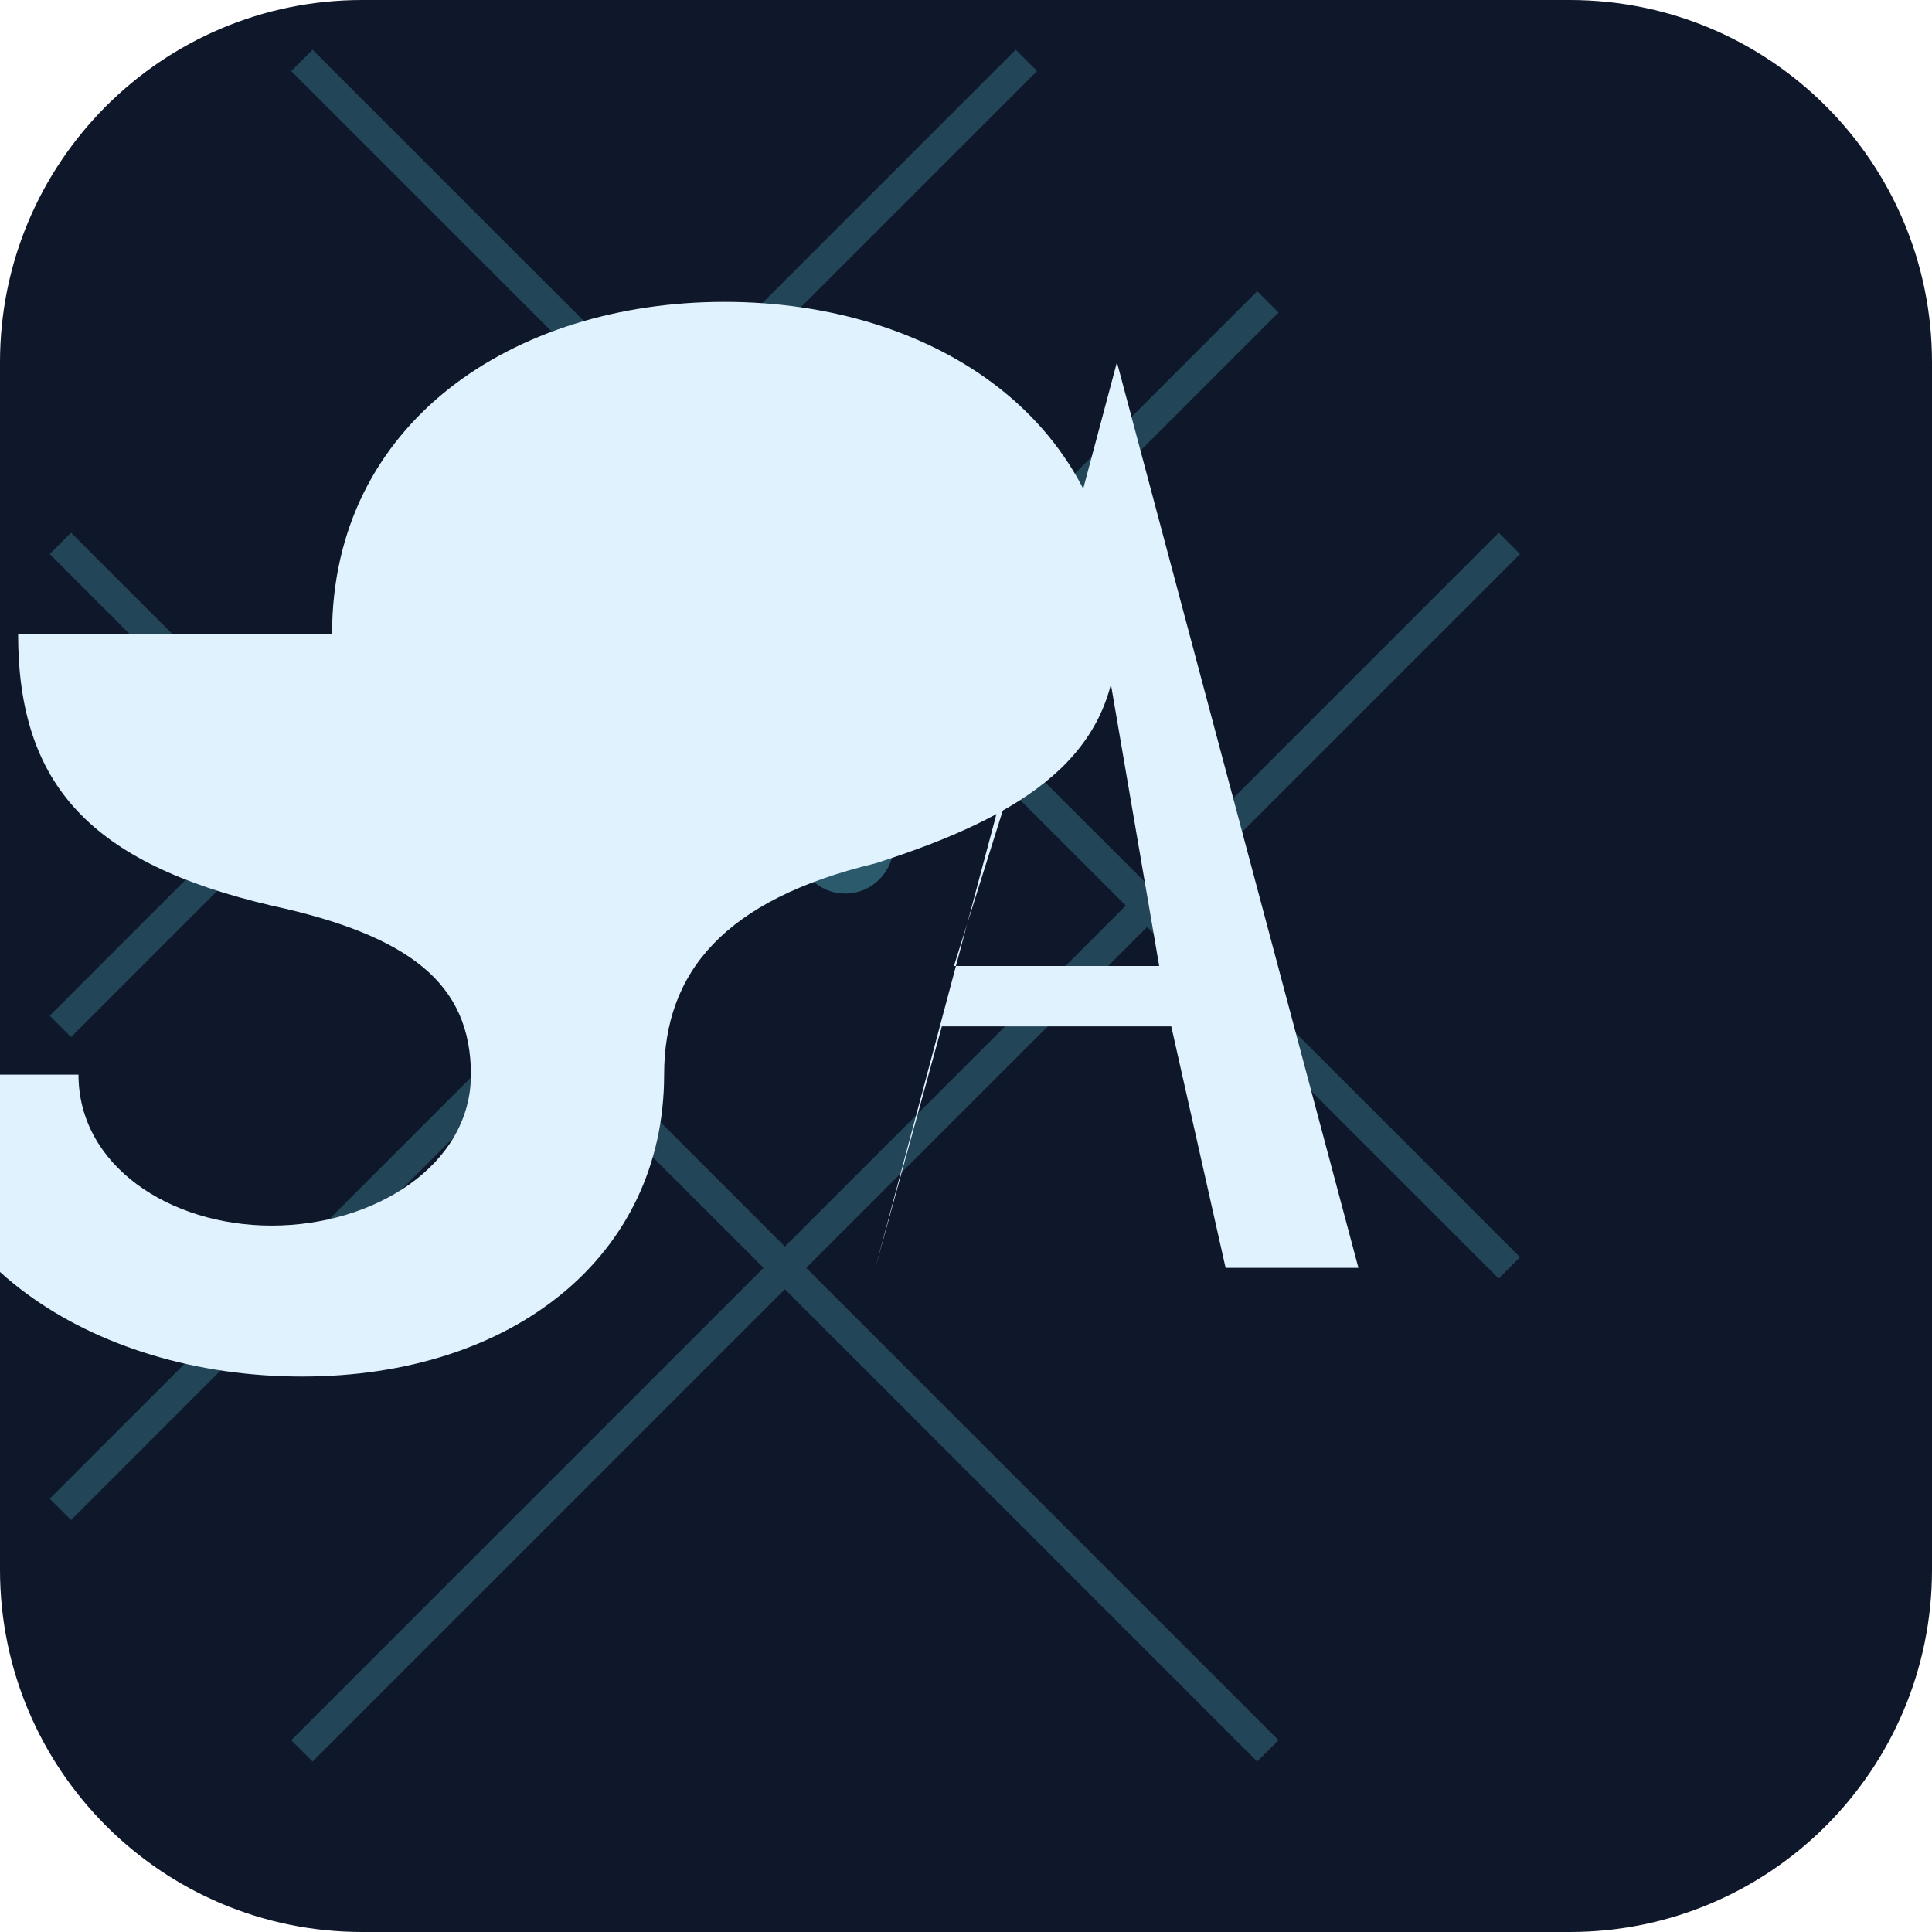
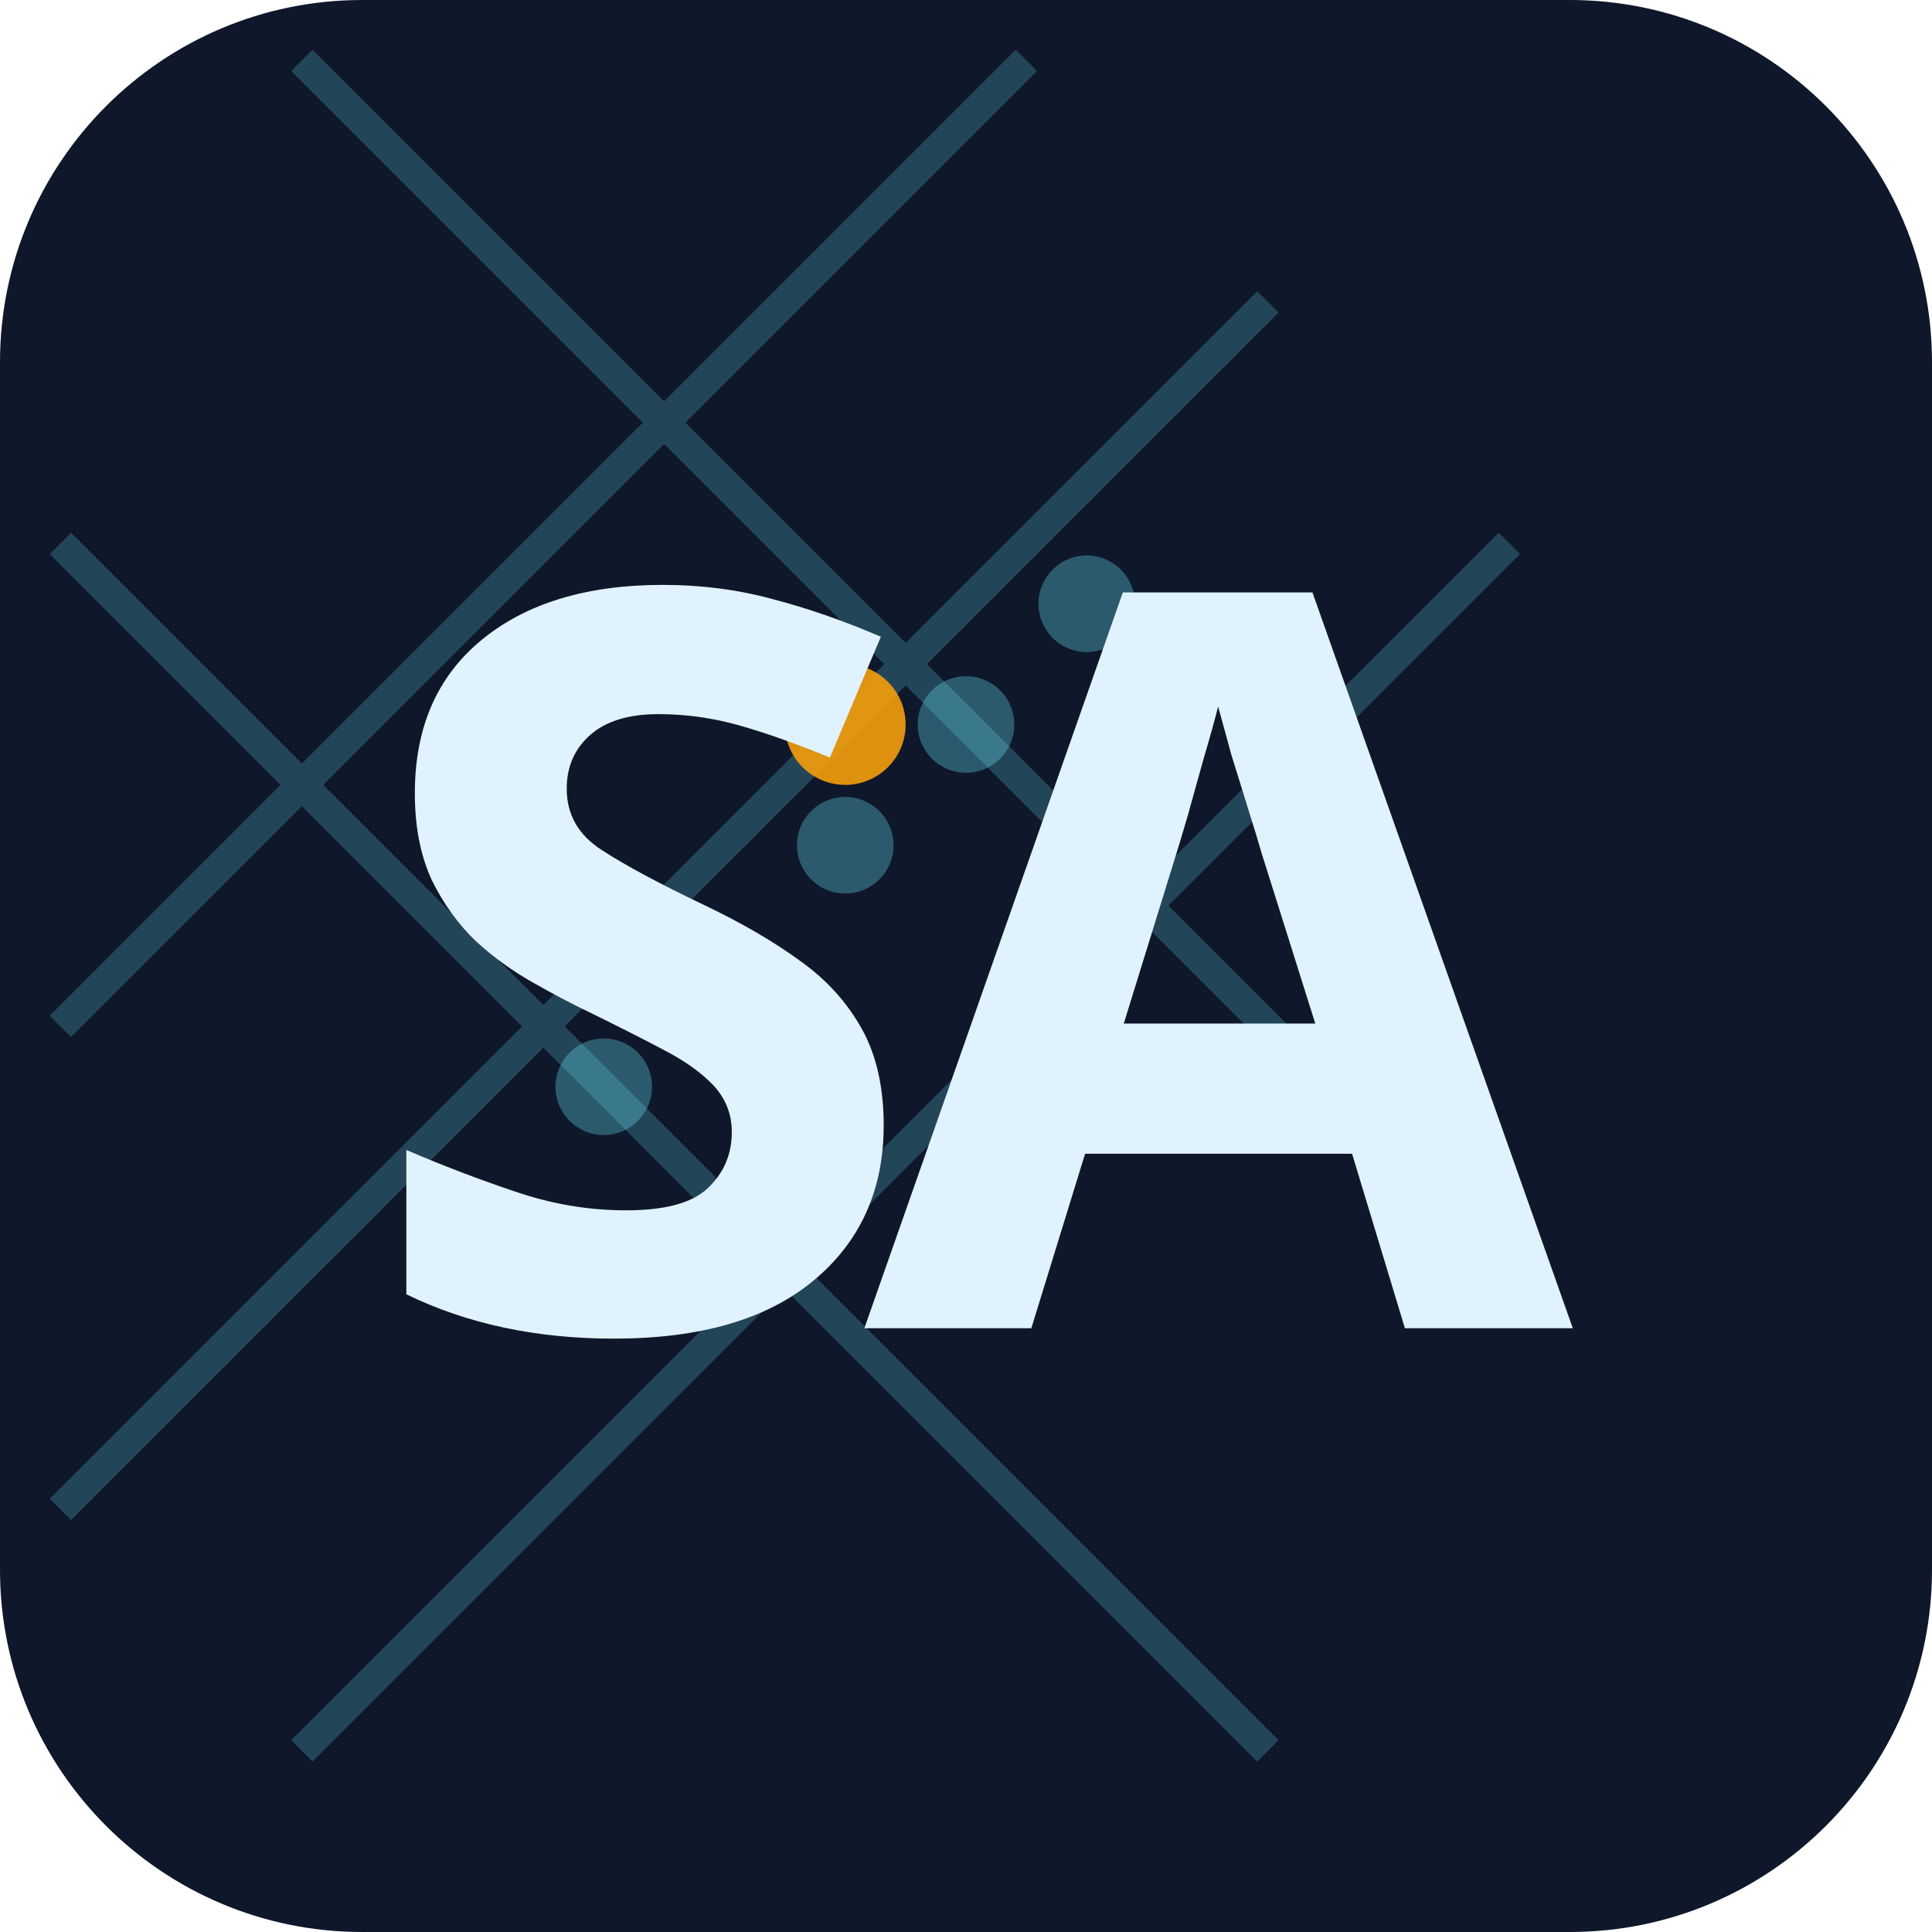
<svg xmlns="http://www.w3.org/2000/svg" viewBox="0 0 32 32">
  <rect width="32" height="32" rx="6" fill="#0f172a" />
  <g opacity="0.22" stroke="#67e8f9" stroke-width="0.5" fill="none">
    <line x1="1" y1="25" x2="21" y2="5" />
    <line x1="5" y1="29" x2="25" y2="9" />
    <line x1="1" y1="17" x2="17" y2="1" />
    <line x1="1" y1="9" x2="21" y2="29" />
    <line x1="5" y1="1" x2="25" y2="21" />
  </g>
  <g fill="#67e8f9" opacity="0.32">
    <circle cx="10" cy="18" r="0.8" />
    <circle cx="14" cy="14" r="0.8" />
    <circle cx="18" cy="10" r="0.8" />
    <circle cx="16" cy="12" r="0.8" />
  </g>
  <circle cx="14" cy="12" r="1" fill="#f59e0b" opacity="0.9" />
-   <g fill="#e0f2fe">
-     <path d="M5.5 10.5c0-3.5 3-5.5 6.5-5.5s6.5 2 6.5 5.5c0 2-1.5 3-4 3.8-2.5.6-3.5 1.8-3.5 3.5 0 3-2.5 5-6 5s-6.5-2-6.5-5h2.8c0 1.5 1.5 2.5 3.2 2.5s3.3-1 3.3-2.5c0-1.5-1-2.3-3.3-2.8-3-.7-4.2-2-4.2-4.5z" />
-     <path fill-rule="evenodd" d="M14.5 21L18.5 6L22.5 21H20.3L19.4 17H15.6L14.5 21ZM15.8 16H19.2L18 9L15.8 16Z" />
-   </g>
+   <text x="16" y="22" font-size="17" font-weight="700" text-anchor="middle" fill="#e0f2fe" font-family="system-ui,sans-serif" letter-spacing="-1">SA</text>
</svg>
